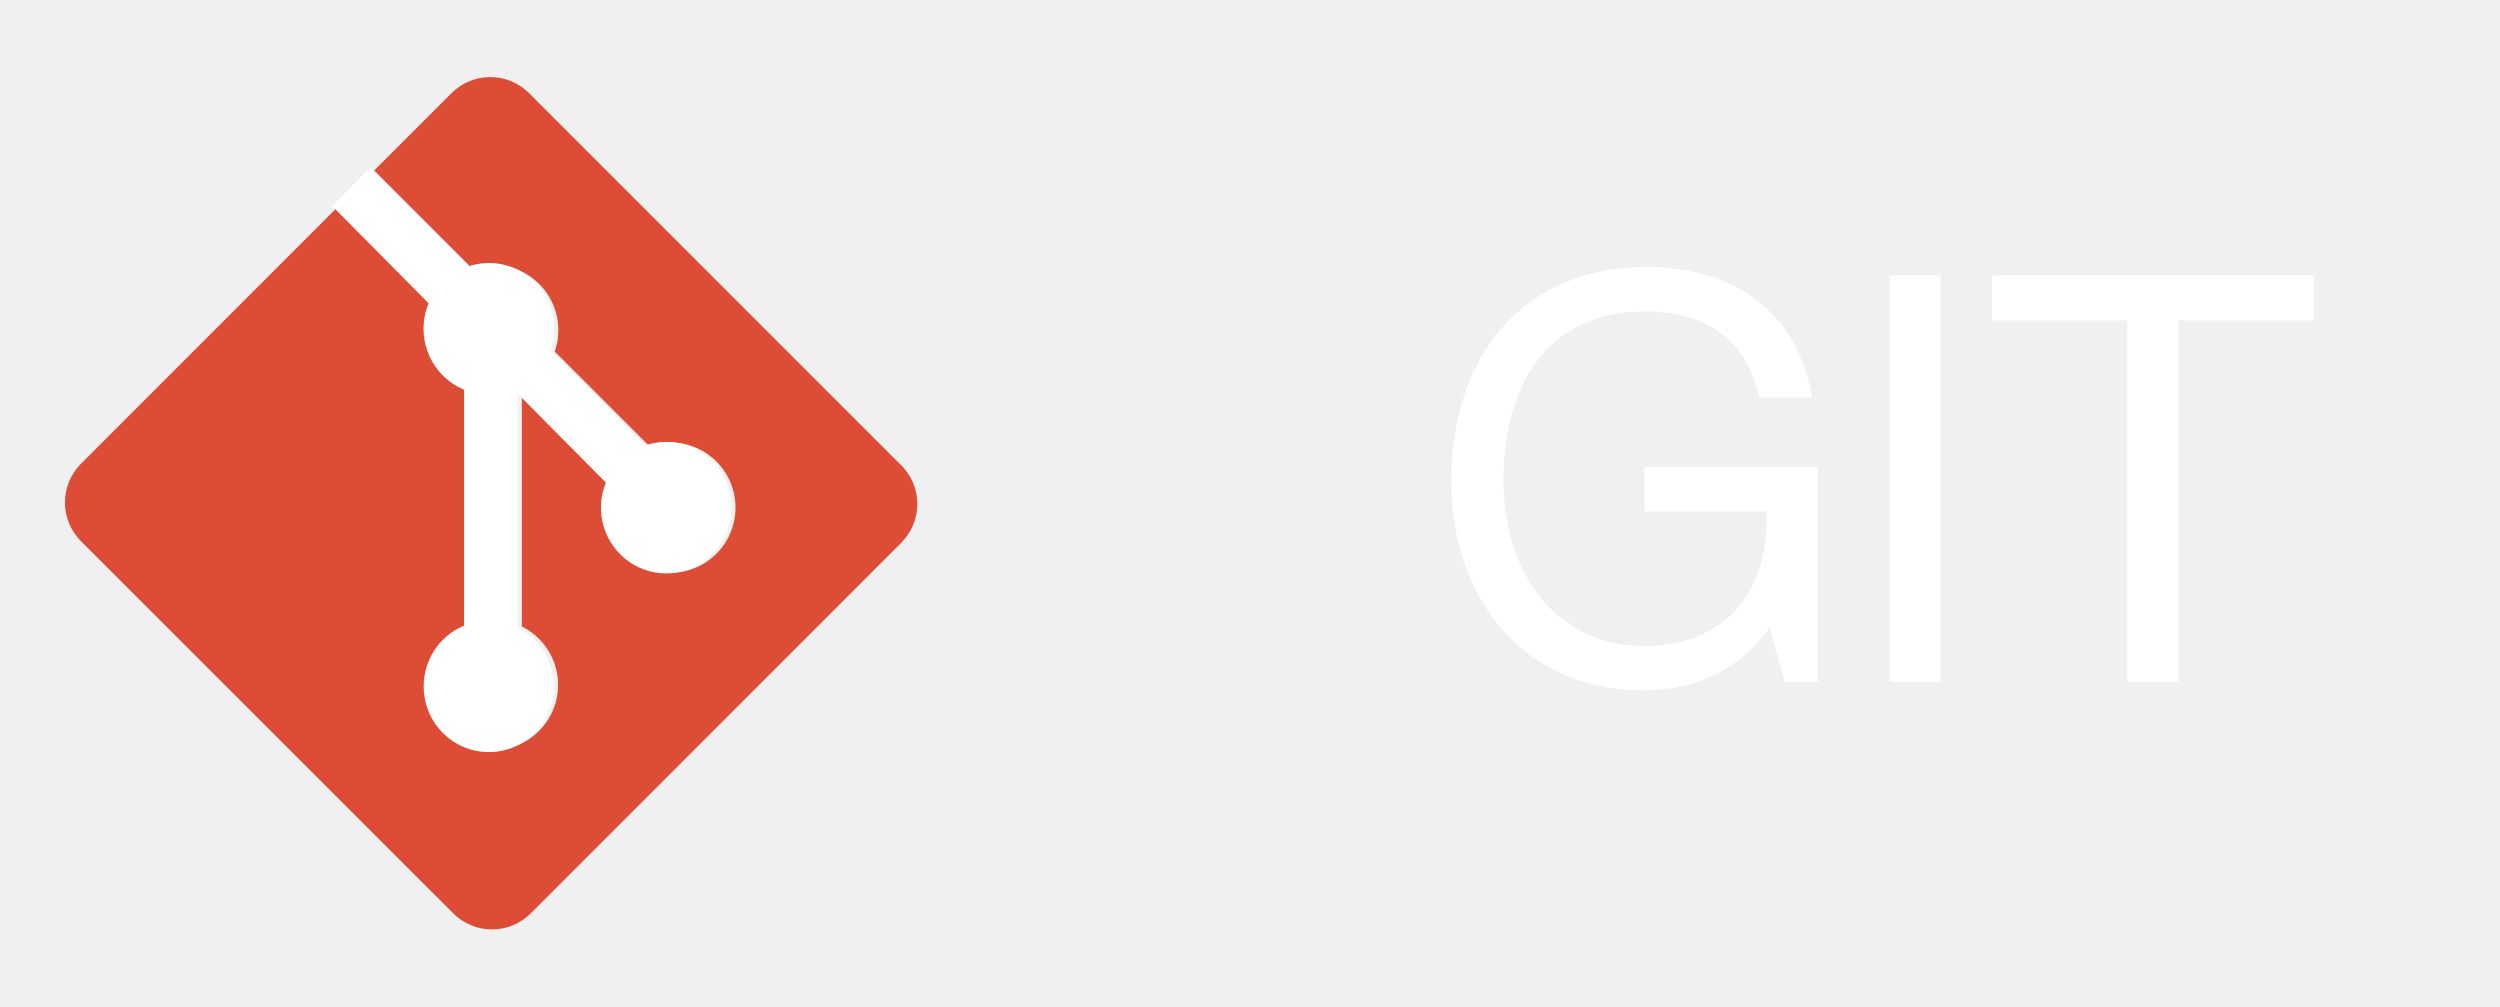
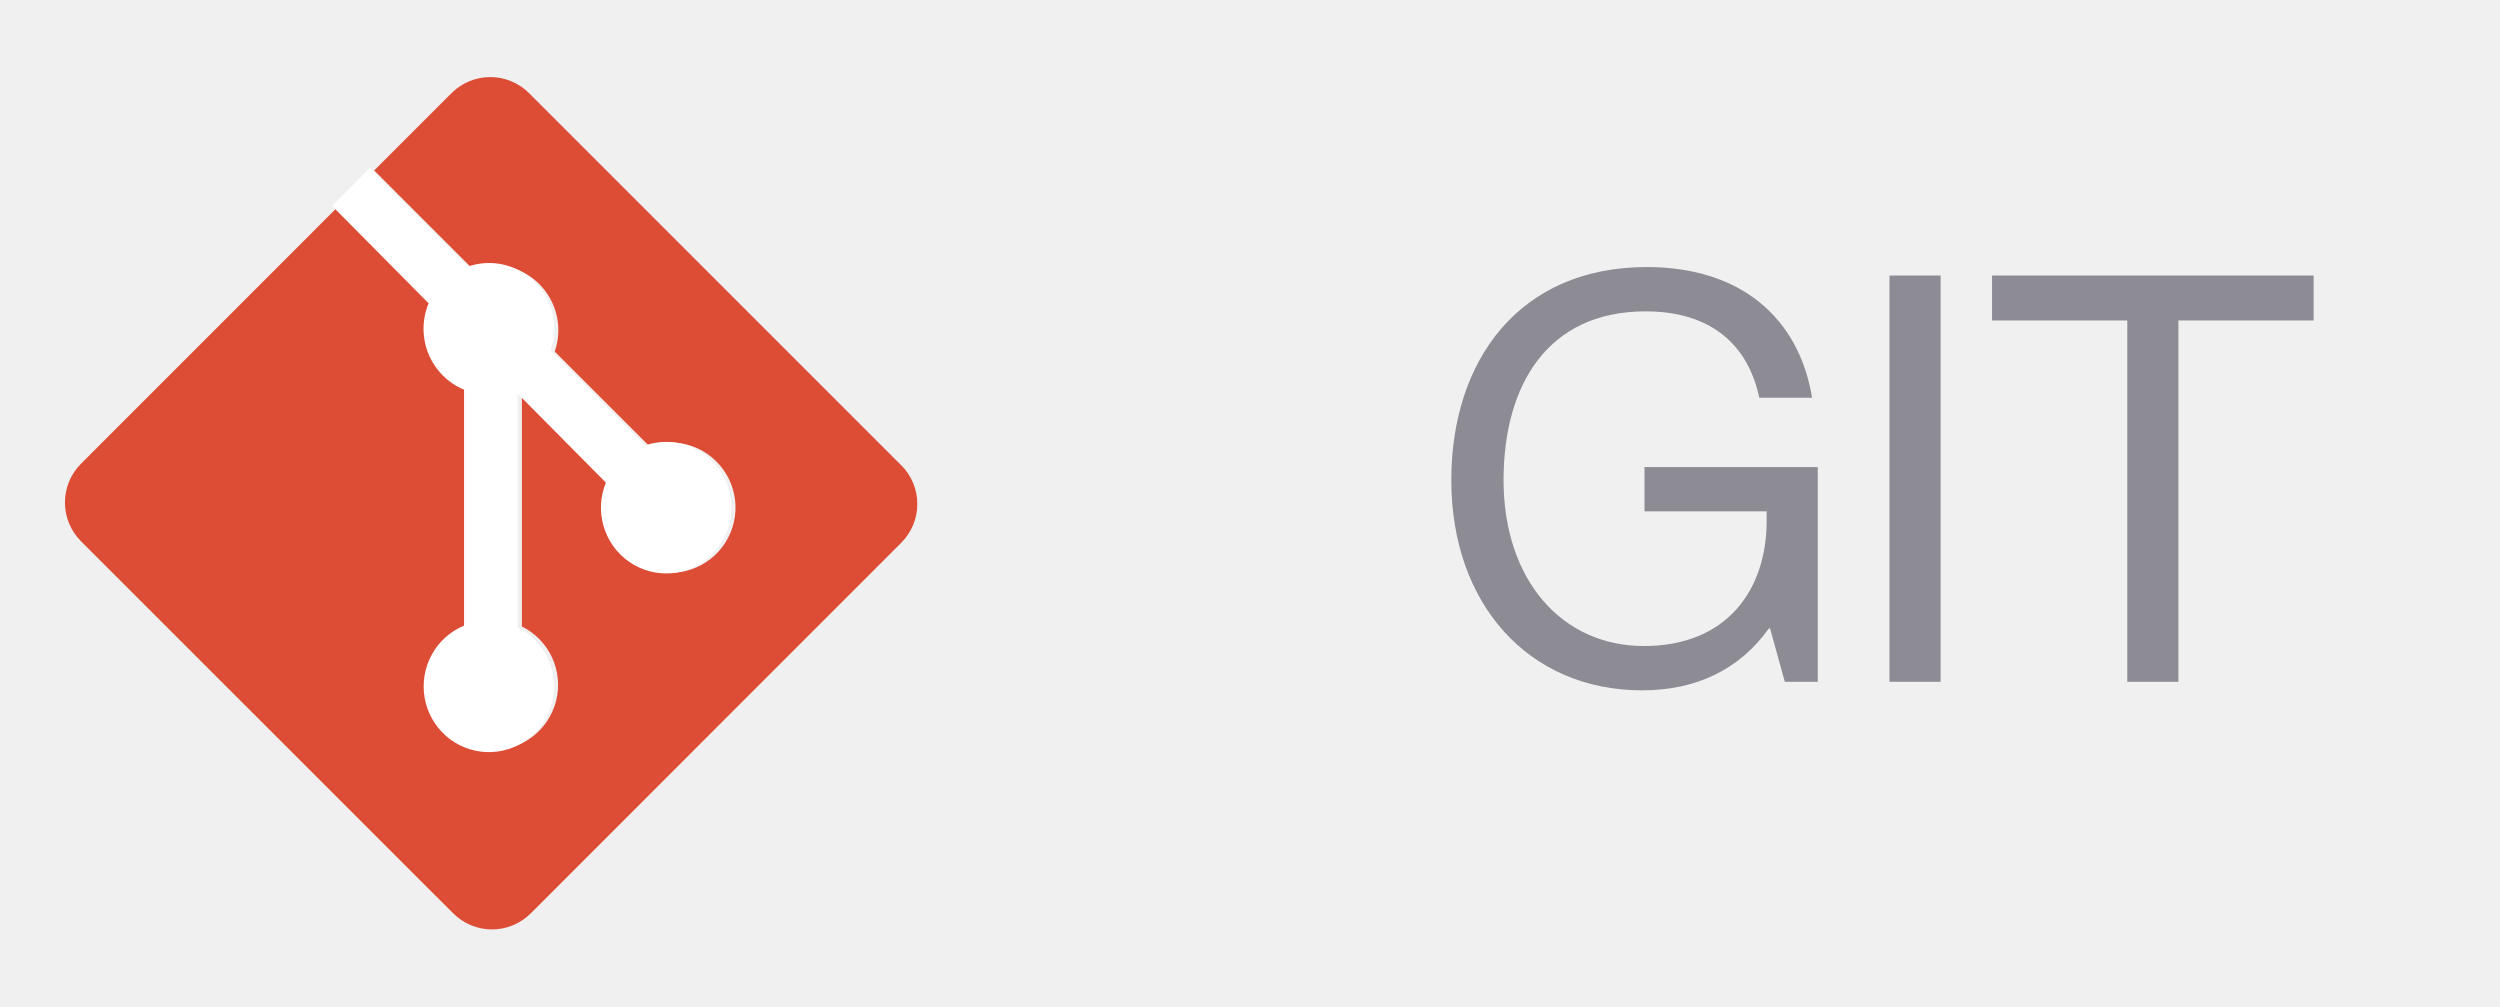
<svg xmlns="http://www.w3.org/2000/svg" width="154" height="62" viewBox="0 0 154 62" fill="none">
  <path d="M55.514 28.662L32.592 5.74C32.278 5.425 31.906 5.176 31.495 5.005C31.085 4.835 30.645 4.747 30.201 4.747C29.757 4.747 29.317 4.835 28.907 5.005C28.497 5.176 28.124 5.425 27.811 5.74L23.05 10.501L29.087 16.538C29.799 16.296 30.565 16.258 31.297 16.43C32.029 16.602 32.699 16.976 33.229 17.509C33.759 18.043 34.128 18.715 34.295 19.448C34.462 20.181 34.419 20.947 34.172 21.657L39.985 27.469C40.854 27.171 41.799 27.179 42.662 27.493C43.526 27.806 44.255 28.406 44.73 29.193C45.205 29.979 45.396 30.905 45.271 31.815C45.147 32.725 44.714 33.565 44.045 34.195C43.376 34.825 42.512 35.206 41.596 35.276C40.68 35.346 39.767 35.1 39.011 34.578C38.254 34.057 37.699 33.293 37.438 32.412C37.177 31.531 37.225 30.587 37.575 29.738L32.147 24.31V38.592C32.97 38.999 33.627 39.676 34.011 40.51C34.395 41.343 34.482 42.283 34.257 43.173C34.032 44.062 33.509 44.848 32.776 45.399C32.042 45.95 31.141 46.233 30.224 46.201C29.307 46.169 28.429 45.823 27.735 45.222C27.042 44.621 26.576 43.8 26.414 42.897C26.252 41.994 26.404 41.062 26.846 40.258C27.287 39.453 27.991 38.824 28.84 38.476V24.062C28.349 23.861 27.902 23.564 27.526 23.19C27.151 22.815 26.852 22.369 26.649 21.879C26.446 21.389 26.342 20.863 26.343 20.332C26.345 19.801 26.451 19.276 26.655 18.786L20.712 12.839L4.994 28.562C4.679 28.876 4.429 29.249 4.258 29.659C4.088 30.07 4 30.51 4 30.954C4 31.398 4.088 31.838 4.258 32.249C4.429 32.659 4.679 33.032 4.994 33.346L27.916 56.26C28.229 56.575 28.602 56.824 29.012 56.995C29.422 57.165 29.862 57.253 30.306 57.253C30.75 57.253 31.19 57.165 31.6 56.995C32.011 56.824 32.383 56.575 32.697 56.26L55.514 33.438C55.828 33.124 56.078 32.751 56.249 32.341C56.419 31.93 56.507 31.49 56.507 31.046C56.507 30.602 56.419 30.161 56.249 29.751C56.078 29.341 55.828 28.968 55.514 28.654" fill="#DD4C35" />
  <path d="M22.796 10.328L28.834 16.416C29.546 16.172 30.311 16.134 31.044 16.307C31.776 16.48 32.445 16.858 32.975 17.396C33.505 17.934 33.874 18.611 34.041 19.35C34.208 20.09 34.166 20.862 33.919 21.578L39.731 27.439C40.6 27.139 41.545 27.147 42.408 27.463C43.272 27.779 44.002 28.384 44.477 29.178C44.951 29.971 45.142 30.904 45.018 31.822C44.893 32.739 44.46 33.587 43.791 34.222C43.123 34.857 42.258 35.242 41.342 35.312C40.426 35.382 39.514 35.134 38.757 34.608C38.001 34.083 37.446 33.312 37.184 32.424C36.923 31.535 36.972 30.584 37.322 29.727L31.894 24.254V38.656C32.716 39.067 33.374 39.749 33.758 40.59C34.142 41.43 34.228 42.378 34.004 43.275C33.779 44.172 33.256 44.965 32.522 45.52C31.788 46.076 30.888 46.361 29.971 46.329C29.053 46.296 28.175 45.948 27.482 45.342C26.788 44.735 26.322 43.908 26.16 42.997C25.998 42.086 26.151 41.147 26.592 40.336C27.034 39.524 27.737 38.89 28.586 38.538V24.004C28.095 23.801 27.649 23.502 27.273 23.124C26.897 22.746 26.599 22.297 26.396 21.802C26.193 21.308 26.089 20.777 26.09 20.242C26.091 19.707 26.197 19.177 26.402 18.683L20.458 12.686" fill="white" />
-   <path d="M109.945 42L109.035 38.71H108.965C107.145 41.265 104.45 42.525 101.16 42.525C94.125 42.525 89.4 37.17 89.4 29.575C89.4 22.225 93.565 16.45 101.44 16.45C107.25 16.45 110.82 19.6 111.625 24.5H108.37C107.67 21.175 105.325 19.18 101.37 19.18C95.35 19.18 92.62 23.695 92.62 29.575C92.62 35.7 96.19 39.795 101.265 39.795C106.41 39.795 108.825 36.295 108.825 32.095V31.5H101.3V28.77H111.975V42H109.945ZM116.392 42V16.975H119.542V42H116.392ZM122.71 19.74V16.975H142.52V19.74H134.19V42H131.04V19.74H122.71Z" fill="white" />
+   <path d="M109.945 42L109.035 38.71H108.965C107.145 41.265 104.45 42.525 101.16 42.525C94.125 42.525 89.4 37.17 89.4 29.575C89.4 22.225 93.565 16.45 101.44 16.45C107.25 16.45 110.82 19.6 111.625 24.5H108.37C107.67 21.175 105.325 19.18 101.37 19.18C95.35 19.18 92.62 23.695 92.62 29.575C92.62 35.7 96.19 39.795 101.265 39.795C106.41 39.795 108.825 36.295 108.825 32.095V31.5H101.3V28.77H111.975V42H109.945ZM116.392 42V16.975H119.542V42H116.392ZM122.71 19.74V16.975H142.52V19.74H134.19V42H131.04V19.74H122.71Z" fill="#8D8C95" />
</svg>
